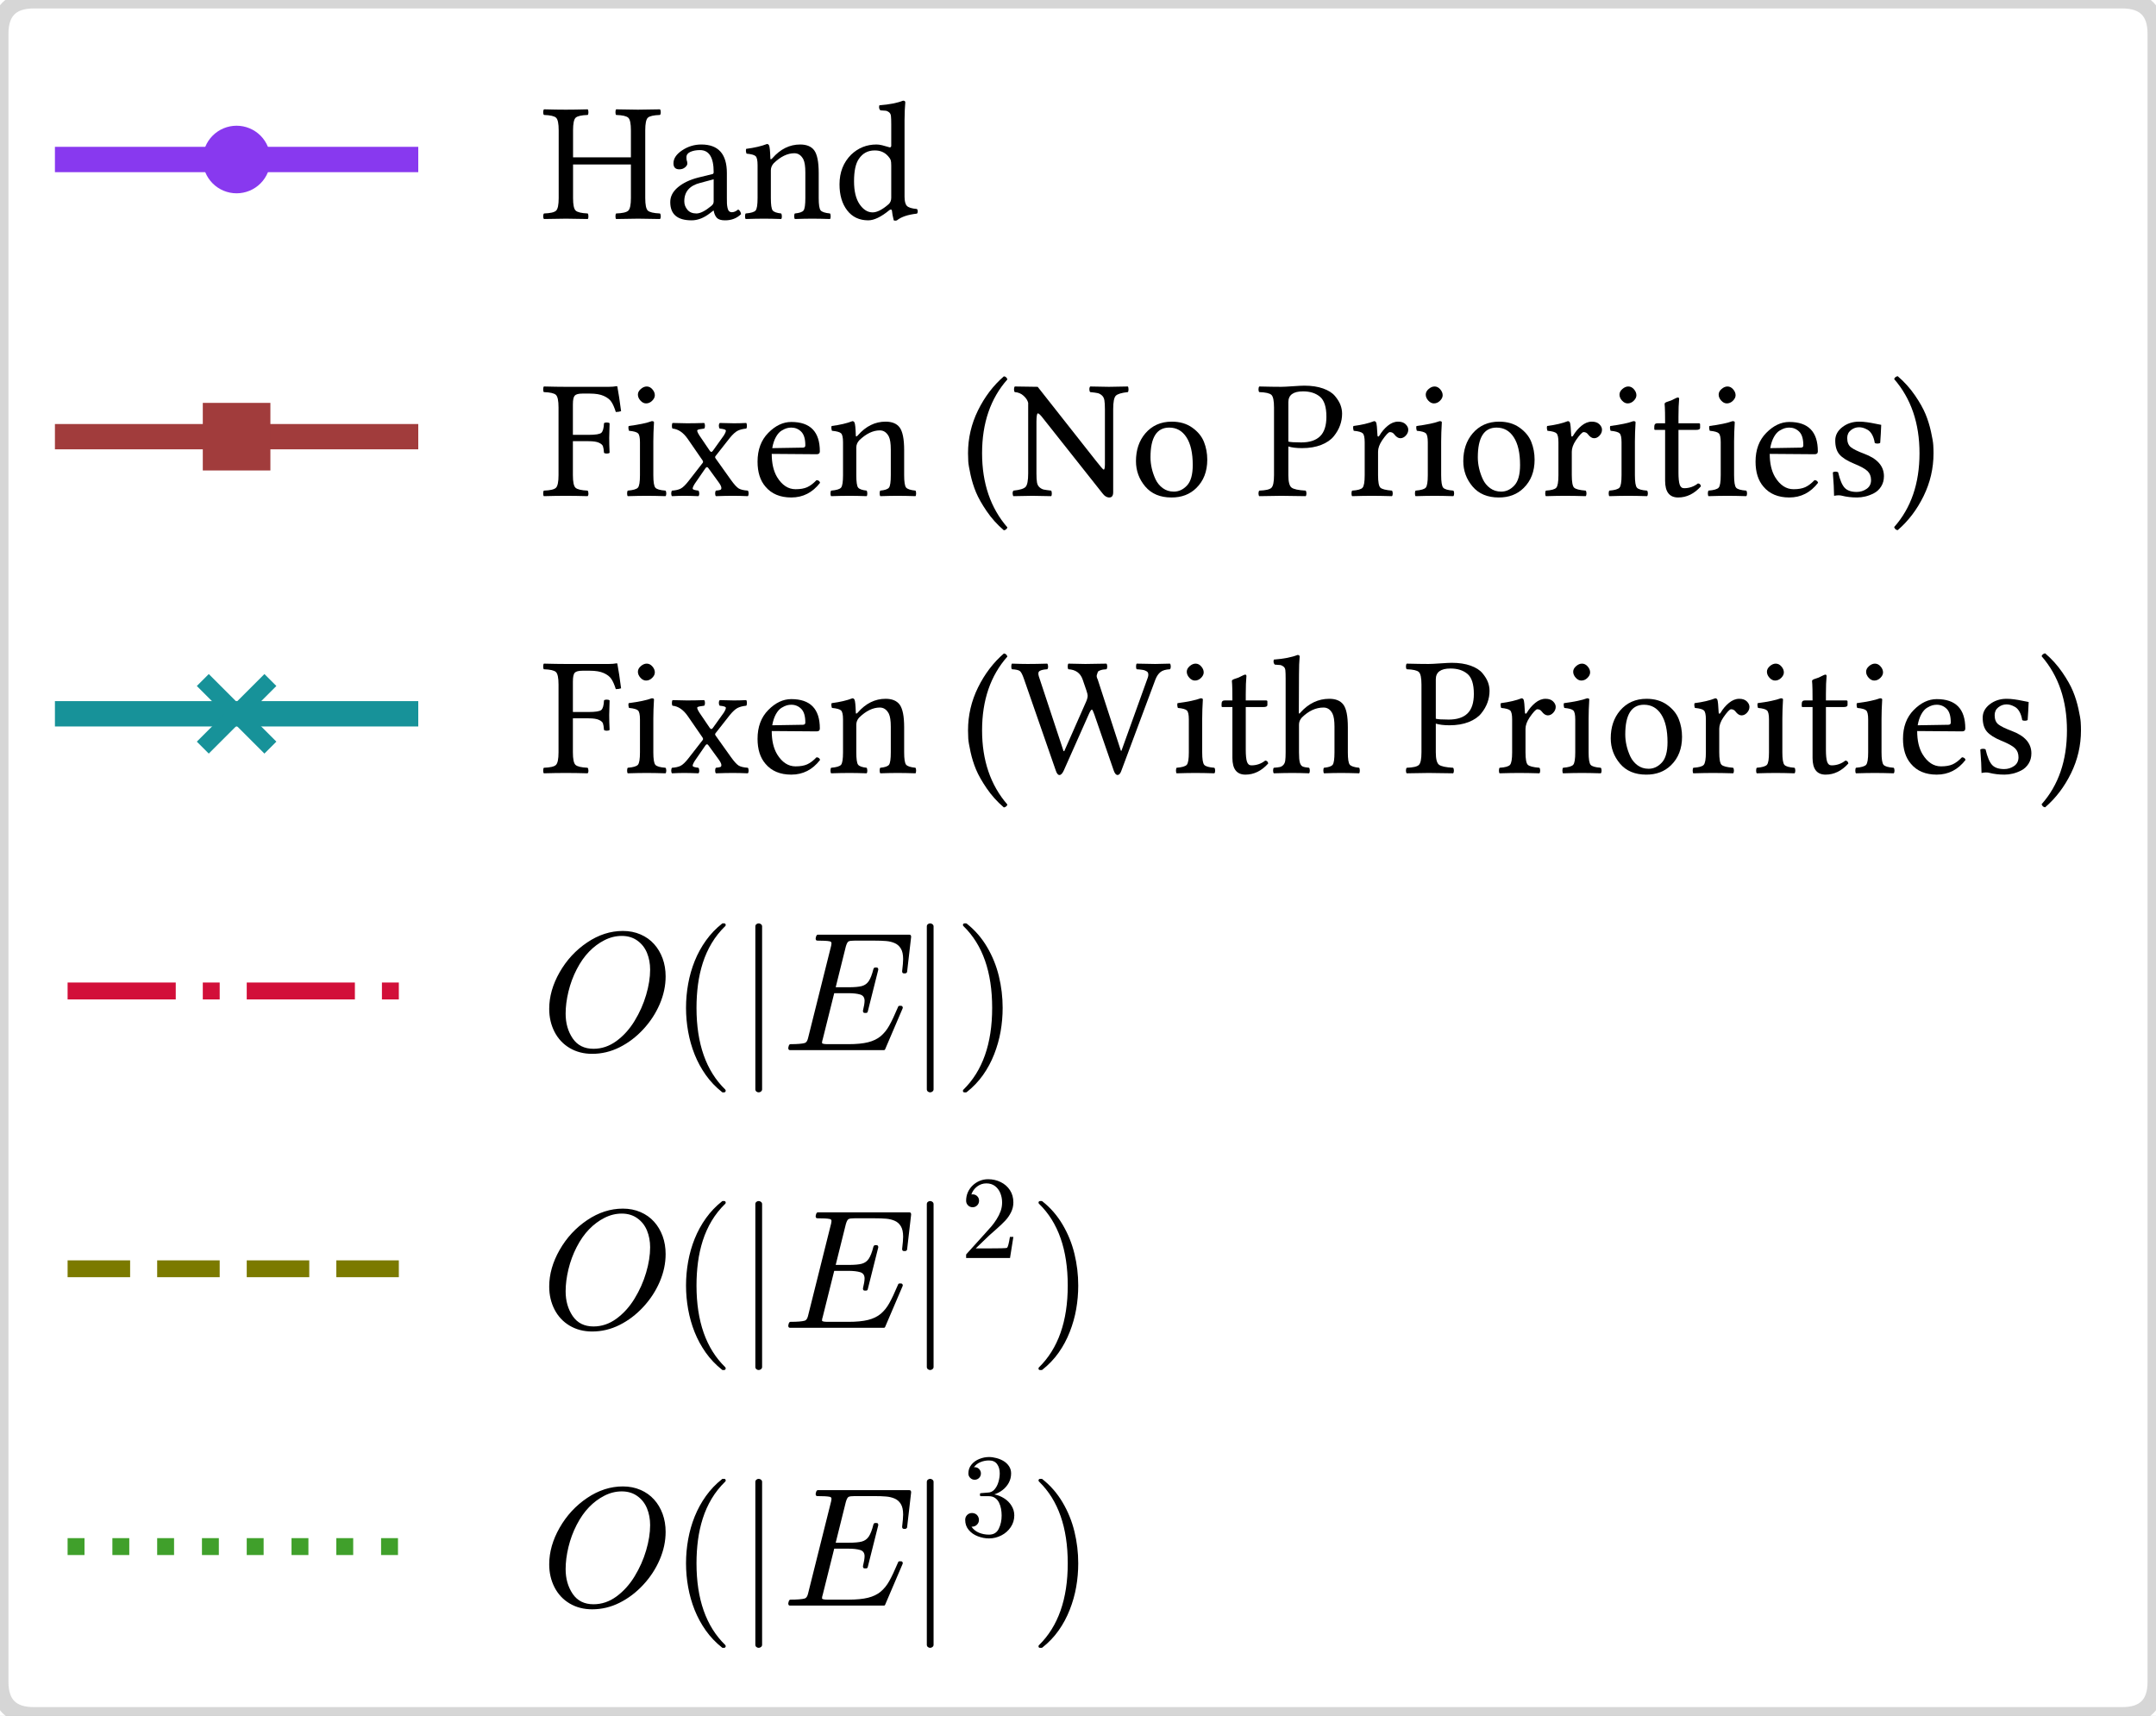
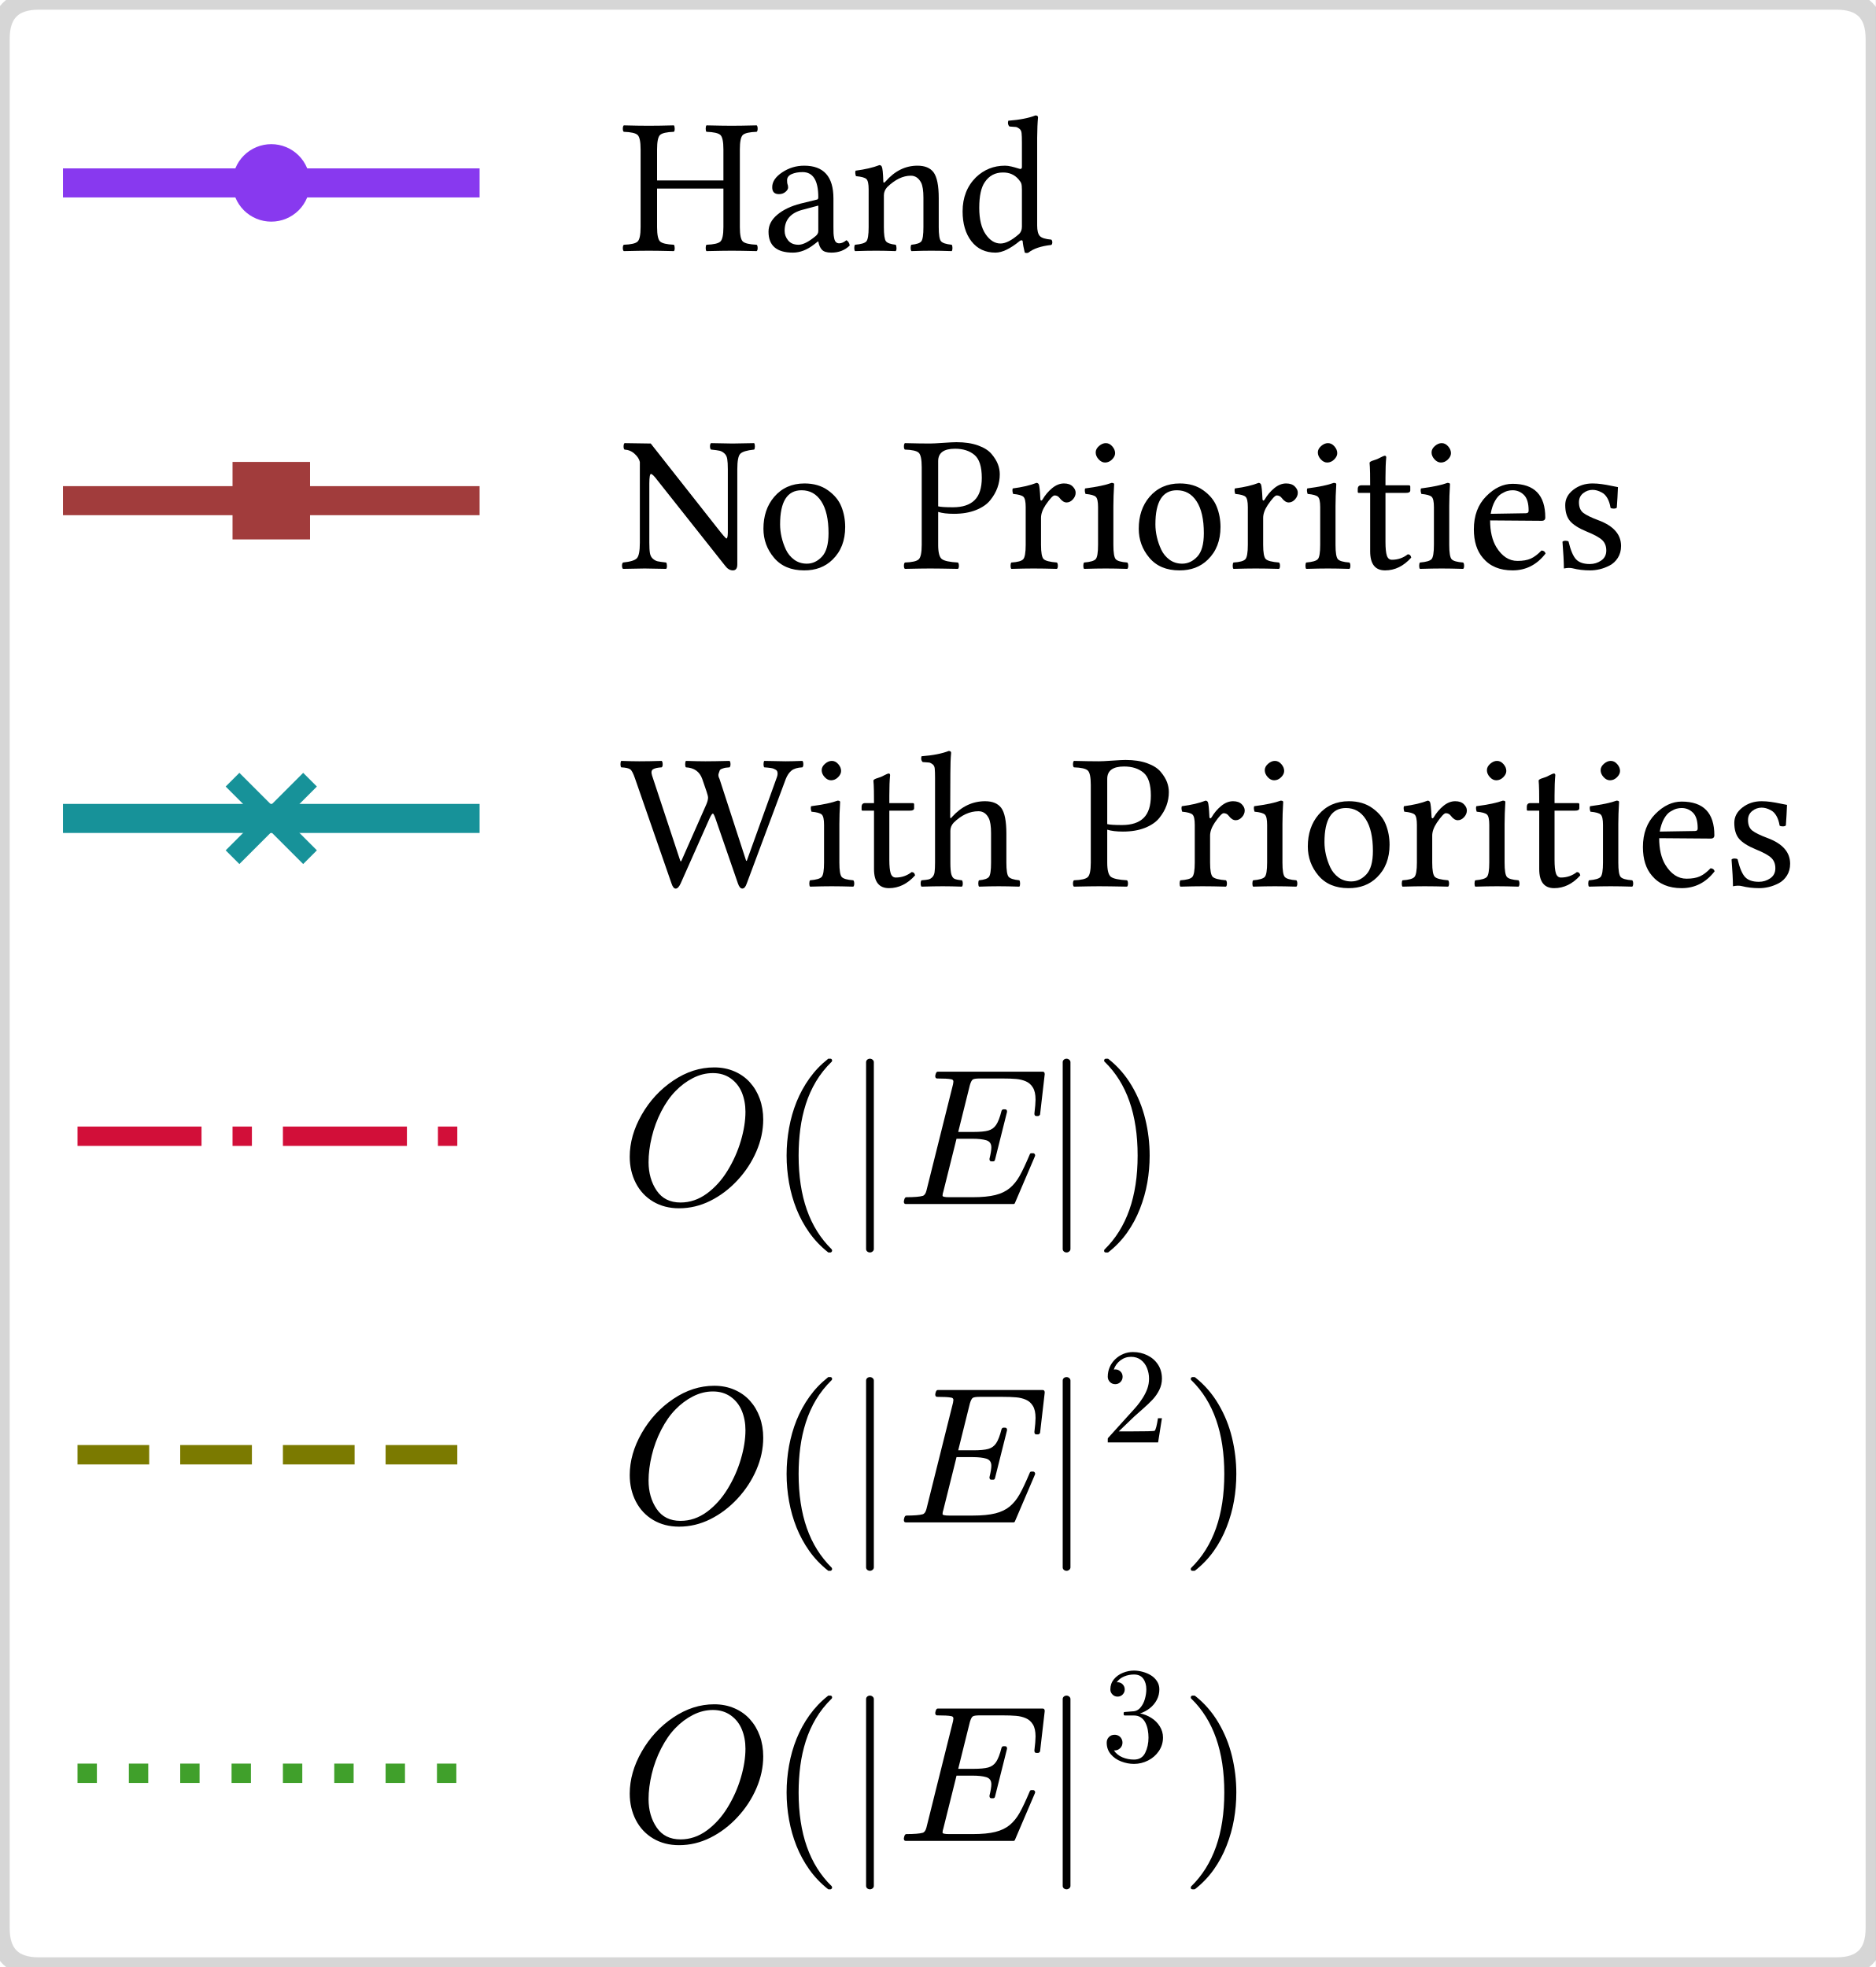
- <svg xmlns="http://www.w3.org/2000/svg" xmlns:xlink="http://www.w3.org/1999/xlink" width="127.577pt" height="101.525pt" viewBox="0 0 127.577 101.525" version="1.1">
+ <svg xmlns="http://www.w3.org/2000/svg" xmlns:xlink="http://www.w3.org/1999/xlink" width="96.778pt" height="101.525pt" viewBox="0 0 96.778 101.525" version="1.1">
  <defs>
    <style type="text/css">*{stroke-linejoin: round; stroke-linecap: butt}</style>
  </defs>
  <g id="figure_1">
    <g id="patch_1">
-       <path d="M 0 101.525  L 127.577 101.525  L 127.577 0  L 0 0  z " style="fill: #ffffff" />
+       <path d="M 0 101.525  L 96.778 101.525  L 96.778 0  L 0 0  z " style="fill: #ffffff" />
    </g>
    <g id="legend_1">
      <g id="patch_2">
-         <path d="M 2 101.525  L 125.577 101.525  Q 127.577 101.525 127.577 99.525  L 127.577 2  Q 127.577 -0 125.577 -0  L 2 -0  Q 0 -0 0 2  L 0 99.525  Q 0 101.525 2 101.525  z " style="fill: #ffffff; opacity: 0.8; stroke: #cccccc; stroke-linejoin: miter" />
+         <path d="M 2 101.525  L 94.778 101.525  Q 96.778 101.525 96.778 99.525  L 96.778 2  Q 96.778 -0 94.778 -0  L 2 -0  Q 0 -0 0 2  L 0 99.525  Q 0 101.525 2 101.525  z " style="fill: #ffffff; opacity: 0.8; stroke: #cccccc; stroke-linejoin: miter" />
      </g>
      <g id="line2d_1">
        <path d="M 4 9.44  L 14 9.44  L 24 9.44  " style="fill: none; stroke: #8839ef; stroke-width: 1.5; stroke-linecap: square" />
        <defs>
-           <path id="mf5e606a2f2" d="M 0 1.5  C 0.398 1.5 0.779 1.342 1.061 1.061  C 1.342 0.779 1.5 0.398 1.5 0  C 1.5 -0.398 1.342 -0.779 1.061 -1.061  C 0.779 -1.342 0.398 -1.5 0 -1.5  C -0.398 -1.5 -0.779 -1.342 -1.061 -1.061  C -1.342 -0.779 -1.5 -0.398 -1.5 0  C -1.5 0.398 -1.342 0.779 -1.061 1.061  C -0.779 1.342 -0.398 1.5 0 1.5  z " style="stroke: #8839ef" />
+           <path id="mb28c3c9f84" d="M 0 1.5  C 0.398 1.5 0.779 1.342 1.061 1.061  C 1.342 0.779 1.5 0.398 1.5 0  C 1.5 -0.398 1.342 -0.779 1.061 -1.061  C 0.779 -1.342 0.398 -1.5 0 -1.5  C -0.398 -1.5 -0.779 -1.342 -1.061 -1.061  C -1.342 -0.779 -1.5 -0.398 -1.5 0  C -1.5 0.398 -1.342 0.779 -1.061 1.061  C -0.779 1.342 -0.398 1.5 0 1.5  z " style="stroke: #8839ef" />
        </defs>
        <g>
-           <use xlink:href="#mf5e606a2f2" x="14" y="9.44" style="fill: #8839ef; stroke: #8839ef" />
+           <use xlink:href="#mb28c3c9f84" x="14" y="9.44" style="fill: #8839ef; stroke: #8839ef" />
        </g>
      </g>
      <g id="text_1">
        <g transform="translate(32 12.94043) scale(0.1 -0.1)">
          <defs>
            <path id="LinLibertine-2b" d="M 3956 781  Q 3956 397 4054 305  Q 4153 213 4513 197  Q 4544 166 4544 89  Q 4544 13 4513 -13  Q 3950 0 3688 0  Q 3431 0 2853 -13  Q 2828 13 2828 89  Q 2828 166 2853 197  Q 3213 209 3313 303  Q 3413 397 3413 781  L 3413 2053  L 1222 2053  L 1222 781  Q 1222 397 1322 305  Q 1422 213 1778 197  Q 1803 166 1804 89  Q 1806 13 1778 -13  Q 1216 0 953 0  Q 684 0 122 -13  Q 91 13 91 89  Q 91 166 122 197  Q 481 209 579 303  Q 678 397 678 781  L 678 3347  Q 678 3731 579 3823  Q 481 3916 122 3928  Q 91 3953 91 4031  Q 91 4109 122 4141  Q 609 4128 947 4128  Q 1294 4128 1778 4141  Q 1803 4109 1804 4032  Q 1806 3956 1778 3928  Q 1419 3916 1320 3823  Q 1222 3731 1222 3347  L 1222 2322  L 3413 2322  L 3413 3347  Q 3413 3731 3313 3823  Q 3213 3916 2853 3928  Q 2828 3953 2828 4031  Q 2828 4109 2853 4141  Q 3416 4128 3681 4128  Q 3988 4128 4513 4141  Q 4544 4109 4544 4032  Q 4544 3956 4513 3928  Q 4153 3916 4054 3823  Q 3956 3731 3956 3347  L 3956 781  z " transform="scale(0.015625)" />
            <path id="LinLibertine-44" d="M 1875 1491  L 1369 1356  Q 759 1203 763 653  Q 763 481 880 339  Q 997 197 1222 197  Q 1441 197 1784 481  Q 1875 553 1875 647  L 1875 1491  z M 1875 306  L 1863 306  L 1734 206  Q 1388 -63 1038 -63  Q 231 -63 231 628  Q 231 947 522 1190  Q 813 1434 1288 1556  L 1838 1691  Q 1875 1703 1875 1766  Q 1875 2597 1356 2597  Q 1144 2597 994 2530  Q 844 2463 844 2328  Q 844 2238 856 2203  Q 875 2166 878 2088  Q 878 2016 790 1942  Q 703 1869 575 1869  Q 350 1869 353 2100  Q 353 2369 683 2589  Q 1013 2809 1409 2809  Q 2375 2809 2375 1728  L 2375 788  Q 2375 653 2378 576  Q 2381 500 2400 409  Q 2419 319 2461 281  Q 2503 244 2566 244  Q 2681 244 2803 347  Q 2894 297 2913 172  Q 2669 -66 2303 -63  Q 2084 -63 1995 32  Q 1906 128 1875 306  z " transform="scale(0.015625)" />
            <path id="LinLibertine-51" d="M 1178 2291  Q 1631 2809 2228 2809  Q 2594 2809 2759 2591  Q 2931 2359 2931 1734  L 2931 781  Q 2931 403 3004 314  Q 3078 225 3359 197  Q 3384 166 3384 89  Q 3384 13 3359 -13  Q 2975 0 2681 0  Q 2413 0 2028 -13  Q 2003 19 2003 95  Q 2003 172 2028 197  Q 2291 222 2358 312  Q 2425 403 2425 781  L 2425 1753  Q 2425 2094 2350 2247  Q 2228 2478 2009 2478  Q 1619 2478 1228 2100  Q 1119 1978 1119 1831  L 1119 781  Q 1119 403 1186 314  Q 1253 225 1509 197  Q 1534 166 1536 89  Q 1538 13 1509 -13  Q 1125 0 872 0  Q 553 0 166 -13  Q 141 13 141 89  Q 141 166 166 197  Q 466 222 541 309  Q 616 397 616 781  L 616 2028  Q 616 2297 542 2367  Q 469 2438 197 2463  Q 159 2572 184 2644  Q 659 2706 972 2828  Q 1022 2828 1050 2778  Q 1088 2700 1100 2291  Q 1100 2206 1178 2291  z " transform="scale(0.015625)" />
            <path id="LinLibertine-47" d="M 2209 794  L 2209 2009  Q 2209 2156 2189 2217  Q 2169 2278 2100 2356  Q 1903 2588 1581 2584  Q 1197 2584 984 2266  Q 800 2003 800 1416  Q 800 853 1011 545  Q 1222 238 1503 238  Q 1753 238 2106 544  Q 2209 634 2209 794  z M 2138 322  Q 1669 -63 1338 -63  Q 831 -63 540 314  Q 250 691 250 1300  Q 250 1984 691 2425  Q 1094 2809 1650 2809  Q 1747 2809 1862 2781  Q 1978 2753 2061 2726  Q 2144 2700 2150 2700  Q 2206 2700 2209 2759  L 2209 3578  Q 2209 3784 2198 3886  Q 2188 3988 2117 4036  Q 2047 4084 2009 4087  Q 1972 4091 1797 4103  Q 1725 4175 1759 4294  Q 2328 4338 2656 4469  Q 2741 4469 2741 4403  Q 2716 4147 2713 3731  L 2713 831  Q 2713 581 2800 486  Q 2888 391 3181 366  Q 3213 334 3213 276  Q 3213 219 3181 191  Q 2669 134 2425 -63  Q 2369 -88 2303 -63  Q 2247 163 2234 313  Q 2228 344 2195 344  Q 2163 344 2138 322  z " transform="scale(0.015625)" />
          </defs>
          <use xlink:href="#LinLibertine-2b" />
          <use xlink:href="#LinLibertine-44" transform="translate(73 0)" />
          <use xlink:href="#LinLibertine-51" transform="translate(118.6562 0)" />
          <use xlink:href="#LinLibertine-47" transform="translate(172.8594 0)" />
        </g>
      </g>
      <g id="line2d_2">
        <path d="M 4 25.842  L 14 25.842  L 24 25.842  " style="fill: none; stroke: #a13c3c; stroke-width: 1.5; stroke-linecap: square" />
        <defs>
-           <path id="meada0f0421" d="M -1.5 1.5  L 1.5 1.5  L 1.5 -1.5  L -1.5 -1.5  z " style="stroke: #a13c3c; stroke-linejoin: miter" />
+           <path id="me3d5dfc8b8" d="M -1.5 1.5  L 1.5 1.5  L 1.5 -1.5  L -1.5 -1.5  z " style="stroke: #a13c3c; stroke-linejoin: miter" />
        </defs>
        <g>
-           <use xlink:href="#meada0f0421" x="14" y="25.842" style="fill: #a13c3c; stroke: #a13c3c; stroke-linejoin: miter" />
+           <use xlink:href="#me3d5dfc8b8" x="14" y="25.842" style="fill: #a13c3c; stroke: #a13c3c; stroke-linejoin: miter" />
        </g>
      </g>
      <g id="text_2">
        <g transform="translate(32 29.3418) scale(0.1 -0.1)">
          <defs>
-             <path id="LinLibertine-29" d="M 1813 2069  L 1216 2069  L 1216 781  Q 1216 397 1316 305  Q 1416 213 1772 197  Q 1803 166 1804 89  Q 1806 13 1772 -13  Q 1325 0 947 0  Q 563 0 116 -13  Q 91 13 91 89  Q 91 166 116 197  Q 475 209 573 303  Q 672 397 672 781  L 672 3347  Q 672 3731 573 3823  Q 475 3916 116 3928  Q 91 3953 91 4031  Q 91 4109 116 4141  Q 628 4128 941 4128  L 2575 4128  Q 2744 4128 2875 4153  Q 2897 4153 2900 4134  Q 2969 3766 3041 3206  Q 2956 3175 2841 3175  Q 2763 3425 2673 3559  Q 2584 3694 2386 3783  Q 2188 3872 1863 3872  L 1575 3872  Q 1356 3872 1286 3795  Q 1216 3719 1216 3463  L 1216 2309  L 1813 2309  Q 2203 2309 2292 2386  Q 2381 2463 2394 2747  Q 2419 2778 2495 2778  Q 2572 2778 2606 2747  Q 2594 2416 2591 2194  Q 2591 1950 2606 1631  Q 2575 1600 2497 1600  Q 2419 1600 2394 1631  Q 2381 1803 2354 1878  Q 2328 1953 2201 2011  Q 2075 2069 1813 2069  z " transform="scale(0.015625)" />
-             <path id="LinLibertine-4c" d="M 575 3834  Q 575 3950 684 4045  Q 794 4141 909 4141  Q 1031 4141 1123 4034  Q 1216 3928 1216 3809  Q 1216 3700 1114 3600  Q 1013 3500 884 3500  Q 769 3500 672 3606  Q 575 3713 575 3834  z M 1159 781  Q 1159 397 1236 308  Q 1313 219 1619 197  Q 1650 166 1650 89  Q 1650 13 1619 -13  Q 1197 0 909 0  Q 616 0 191 -13  Q 166 13 166 89  Q 166 166 191 197  Q 497 222 575 309  Q 653 397 653 781  L 653 2028  Q 653 2297 579 2367  Q 506 2438 238 2463  Q 200 2572 225 2644  Q 819 2722 1100 2828  Q 1184 2828 1184 2784  Q 1159 2375 1159 2056  L 1159 781  z " transform="scale(0.015625)" />
-             <path id="LinLibertine-5b" d="M 1166 2291  L 1556 1716  Q 1619 1619 1678 1703  L 2094 2284  Q 2197 2450 2164 2489  Q 2131 2528 1941 2547  Q 1909 2572 1907 2648  Q 1906 2725 1941 2759  Q 2272 2747 2478 2747  Q 2691 2747 2944 2759  Q 2969 2728 2969 2650  Q 2969 2572 2944 2547  Q 2747 2528 2619 2464  Q 2491 2400 2322 2194  L 1784 1509  Q 1747 1466 1784 1416  L 2363 603  Q 2547 347 2656 280  Q 2766 213 3003 197  Q 3034 166 3034 89  Q 3034 13 3003 -13  Q 2697 0 2431 0  Q 2181 0 1797 -13  Q 1766 13 1766 89  Q 1766 166 1797 197  Q 1919 209 1964 226  Q 2009 244 2000 317  Q 1991 391 1881 538  L 1509 1050  Q 1453 1128 1394 1038  L 991 453  Q 894 294 920 256  Q 947 219 1131 197  Q 1163 166 1164 89  Q 1166 13 1131 -13  Q 800 0 595 0  Q 391 0 134 -13  Q 103 13 103 89  Q 103 166 134 197  Q 331 209 456 270  Q 581 331 756 556  L 1294 1247  Q 1325 1284 1288 1344  L 728 2156  Q 478 2516 153 2547  Q 128 2572 128 2648  Q 128 2725 153 2759  Q 484 2747 703 2747  Q 1003 2747 1350 2759  Q 1381 2728 1381 2650  Q 1381 2572 1350 2547  Q 1125 2522 1094 2489  Q 1063 2456 1166 2291  z " transform="scale(0.015625)" />
-             <path id="LinLibertine-48" d="M 794 1806  L 1953 1825  Q 2050 1825 2047 1913  Q 2047 2278 1890 2431  Q 1734 2584 1516 2584  Q 1431 2584 1350 2562  Q 1269 2541 1150 2470  Q 1031 2400 934 2228  Q 838 2056 794 1806  z M 2472 594  Q 2581 588 2606 494  Q 2178 -63 1516 -63  Q 881 -63 538 347  Q 238 694 238 1294  Q 238 1972 644 2384  Q 1050 2797 1516 2797  Q 2597 2797 2597 1684  Q 2597 1575 2478 1575  L 775 1588  Q 775 1050 978 709  Q 1259 250 1678 250  Q 1947 250 2117 326  Q 2288 403 2472 594  z " transform="scale(0.015625)" />
-             <path id="LinLibertine-3" transform="scale(0.015625)" />
-             <path id="LinLibertine-b" d="M 281 1613  Q 281 2469 659 3237  Q 1038 4006 1638 4525  Q 1734 4519 1772 4409  Q 813 3328 813 1613  Q 813 -91 1772 -1197  Q 1741 -1288 1638 -1306  Q 1259 -981 987 -582  Q 716 -184 584 131  Q 453 447 376 797  Q 300 1147 290 1303  Q 281 1459 281 1613  z " transform="scale(0.015625)" />
            <path id="LinLibertine-31" d="M 3559 3278  Q 3559 3503 3539 3620  Q 3519 3738 3442 3805  Q 3366 3872 3283 3890  Q 3200 3909 3003 3928  Q 2972 3953 2970 4031  Q 2969 4109 3003 4141  Q 3566 4128 3713 4128  Q 3903 4128 4428 4141  Q 4453 4109 4453 4032  Q 4453 3956 4428 3928  Q 4069 3891 3970 3789  Q 3872 3688 3872 3278  L 3872 134  Q 3872 -63 3725 -63  Q 3584 -63 3469 91  L 1234 2913  Q 1075 3125 1019 3122  Q 969 3122 966 2809  L 966 850  Q 966 625 986 508  Q 1006 391 1082 323  Q 1159 256 1242 237  Q 1325 219 1522 197  Q 1547 166 1548 89  Q 1550 13 1522 -13  Q 984 0 813 0  Q 647 0 97 -13  Q 66 13 64 89  Q 63 166 97 197  Q 456 234 554 337  Q 653 441 653 850  L 653 3519  Q 622 3659 481 3787  Q 341 3916 147 3928  Q 116 3953 116 4031  Q 116 4109 147 4141  L 1013 4128  L 3206 1344  Q 3481 991 3513 991  Q 3556 991 3559 1184  L 3559 3278  z " transform="scale(0.015625)" />
            <path id="LinLibertine-52" d="M 263 1313  Q 263 1947 616 2363  Q 997 2809 1619 2809  Q 2078 2809 2395 2582  Q 2713 2356 2838 2042  Q 2963 1728 2963 1369  Q 2963 700 2547 294  Q 2181 -66 1606 -63  Q 966 -63 614 353  Q 263 769 263 1313  z M 1522 2584  Q 813 2584 813 1459  Q 813 1253 861 1042  Q 909 831 1004 626  Q 1100 422 1279 290  Q 1459 159 1697 159  Q 1978 159 2195 390  Q 2413 622 2413 1166  Q 2413 1850 2175 2217  Q 1938 2584 1522 2584  z " transform="scale(0.015625)" />
+             <path id="LinLibertine-3" transform="scale(0.015625)" />
            <path id="LinLibertine-33" d="M 1209 3547  L 1209 2053  Q 1325 2022 1697 2022  Q 2172 2022 2411 2256  Q 2650 2491 2650 2994  Q 2650 3550 2406 3753  Q 2163 3956 1766 3956  Q 1209 3956 1209 3547  z M 666 3347  Q 666 3731 567 3823  Q 469 3916 109 3928  Q 78 3953 78 4031  Q 78 4109 109 4141  Q 622 4128 934 4128  Q 1063 4128 1377 4150  Q 1691 4172 1813 4172  Q 2228 4172 2528 4064  Q 2828 3956 2975 3779  Q 3122 3603 3183 3440  Q 3244 3278 3244 3109  Q 3244 2884 3167 2670  Q 3091 2456 2928 2254  Q 2766 2053 2455 1929  Q 2144 1806 1728 1806  Q 1409 1806 1209 1869  L 1209 781  Q 1209 403 1331 311  Q 1453 219 1863 197  Q 1894 166 1894 89  Q 1894 13 1863 -13  Q 1222 0 941 0  Q 684 0 109 -13  Q 78 13 78 89  Q 78 166 109 197  Q 469 209 567 303  Q 666 397 666 781  L 666 3347  z " transform="scale(0.015625)" />
            <path id="LinLibertine-55" d="M 1125 2291  Q 1125 2259 1145 2246  Q 1166 2234 1197 2278  Q 1325 2497 1514 2653  Q 1703 2809 1906 2809  Q 2091 2809 2191 2711  Q 2291 2613 2291 2503  Q 2291 2381 2198 2281  Q 2106 2181 1991 2181  Q 1872 2181 1759 2331  Q 1697 2413 1594 2413  Q 1516 2413 1300 2100  Q 1147 1869 1147 1672  L 1147 781  Q 1147 397 1233 311  Q 1319 225 1672 197  Q 1703 166 1703 89  Q 1703 13 1672 -13  Q 1225 0 897 0  Q 616 0 166 -13  Q 141 13 141 89  Q 141 166 166 197  Q 478 216 559 306  Q 641 397 641 781  L 641 2028  Q 641 2297 567 2367  Q 494 2438 225 2463  Q 188 2572 213 2644  Q 688 2706 997 2828  Q 1047 2828 1075 2778  Q 1106 2700 1125 2291  z " transform="scale(0.015625)" />
+             <path id="LinLibertine-4c" d="M 575 3834  Q 575 3950 684 4045  Q 794 4141 909 4141  Q 1031 4141 1123 4034  Q 1216 3928 1216 3809  Q 1216 3700 1114 3600  Q 1013 3500 884 3500  Q 769 3500 672 3606  Q 575 3713 575 3834  z M 1159 781  Q 1159 397 1236 308  Q 1313 219 1619 197  Q 1650 166 1650 89  Q 1650 13 1619 -13  Q 1197 0 909 0  Q 616 0 191 -13  Q 166 13 166 89  Q 166 166 191 197  Q 497 222 575 309  Q 653 397 653 781  L 653 2028  Q 653 2297 579 2367  Q 506 2438 238 2463  Q 200 2572 225 2644  Q 819 2722 1100 2828  Q 1184 2828 1184 2784  Q 1159 2375 1159 2056  L 1159 781  z " transform="scale(0.015625)" />
            <path id="LinLibertine-57" d="M 275 2747  L 569 2747  Q 569 2991 566 3150  Q 563 3309 559 3357  Q 556 3406 553 3437  Q 550 3469 550 3488  Q 550 3534 691 3575  Q 803 3606 909 3666  Q 1016 3722 1050 3725  Q 1100 3725 1100 3669  Q 1075 3413 1075 2994  L 1075 2747  L 1844 2747  Q 1894 2747 1894 2706  L 1894 2578  Q 1894 2494 1741 2497  L 1075 2497  L 1075 878  Q 1075 566 1120 427  Q 1166 288 1288 288  Q 1581 288 1813 469  Q 1909 463 1925 359  Q 1547 -63 1063 -63  Q 569 -63 569 569  L 569 2497  L 191 2497  Q 159 2497 159 2534  L 159 2619  Q 159 2747 275 2747  z " transform="scale(0.015625)" />
+             <path id="LinLibertine-48" d="M 794 1806  L 1953 1825  Q 2050 1825 2047 1913  Q 2047 2278 1890 2431  Q 1734 2584 1516 2584  Q 1431 2584 1350 2562  Q 1269 2541 1150 2470  Q 1031 2400 934 2228  Q 838 2056 794 1806  z M 2472 594  Q 2581 588 2606 494  Q 2178 -63 1516 -63  Q 881 -63 538 347  Q 238 694 238 1294  Q 238 1972 644 2384  Q 1050 2797 1516 2797  Q 2597 2797 2597 1684  Q 2597 1575 2478 1575  L 775 1588  Q 775 1050 978 709  Q 1259 250 1678 250  Q 1947 250 2117 326  Q 2288 403 2472 594  z " transform="scale(0.015625)" />
            <path id="LinLibertine-56" d="M 306 884  Q 338 916 406 916  Q 475 916 506 891  Q 609 456 756 301  Q 903 147 1209 147  Q 1416 147 1584 262  Q 1753 378 1753 594  Q 1753 806 1622 934  Q 1491 1063 1100 1222  Q 716 1381 556 1567  Q 397 1753 397 2094  Q 397 2394 665 2601  Q 934 2809 1300 2809  Q 1447 2809 1600 2787  Q 1753 2766 1923 2730  Q 2094 2694 2138 2688  Q 2125 2347 2100 2009  Q 2069 1978 1997 1978  Q 1925 1978 1894 2003  Q 1863 2194 1789 2322  Q 1716 2450 1616 2504  Q 1516 2559 1442 2578  Q 1369 2597 1300 2597  Q 1128 2597 989 2486  Q 850 2375 850 2188  Q 850 1947 995 1836  Q 1141 1725 1491 1594  Q 2241 1316 2241 744  Q 2241 519 2134 351  Q 2028 184 1862 98  Q 1697 13 1536 -25  Q 1375 -63 1222 -63  Q 909 -63 641 6  Q 597 19 513 19  Q 450 19 353 0  Q 350 334 306 884  z " transform="scale(0.015625)" />
-             <path id="LinLibertine-c" d="M 1625 1613  Q 1625 756 1248 -12  Q 872 -781 269 -1300  Q 172 -1294 134 -1184  Q 1094 -103 1094 1613  Q 1094 3316 134 4422  Q 166 4513 269 4531  Q 647 4206 919 3809  Q 1191 3413 1322 3095  Q 1453 2778 1529 2429  Q 1606 2081 1615 1923  Q 1625 1766 1625 1613  z " transform="scale(0.015625)" />
          </defs>
-           <use xlink:href="#LinLibertine-29" />
-           <use xlink:href="#LinLibertine-4c" transform="translate(48.48438 0)" />
-           <use xlink:href="#LinLibertine-5b" transform="translate(75.57812 0)" />
-           <use xlink:href="#LinLibertine-48" transform="translate(124.5469 0)" />
-           <use xlink:href="#LinLibertine-51" transform="translate(169.2188 0)" />
-           <use xlink:href="#LinLibertine-3" transform="translate(223.4219 0)" />
-           <use xlink:href="#LinLibertine-b" transform="translate(248.4219 0)" />
-           <use xlink:href="#LinLibertine-31" transform="translate(278.2031 0)" />
-           <use xlink:href="#LinLibertine-52" transform="translate(348.0781 0)" />
-           <use xlink:href="#LinLibertine-3" transform="translate(398.4688 0)" />
-           <use xlink:href="#LinLibertine-33" transform="translate(423.4688 0)" />
-           <use xlink:href="#LinLibertine-55" transform="translate(477.5156 0)" />
-           <use xlink:href="#LinLibertine-4c" transform="translate(514.6719 0)" />
-           <use xlink:href="#LinLibertine-52" transform="translate(541.7656 0)" />
-           <use xlink:href="#LinLibertine-55" transform="translate(592.1562 0)" />
-           <use xlink:href="#LinLibertine-4c" transform="translate(629.3125 0)" />
-           <use xlink:href="#LinLibertine-57" transform="translate(656.4062 0)" />
-           <use xlink:href="#LinLibertine-4c" transform="translate(688 0)" />
-           <use xlink:href="#LinLibertine-48" transform="translate(715.0938 0)" />
-           <use xlink:href="#LinLibertine-56" transform="translate(759.7656 0)" />
-           <use xlink:href="#LinLibertine-c" transform="translate(798.7344 0)" />
+           <use xlink:href="#LinLibertine-31" />
+           <use xlink:href="#LinLibertine-52" transform="translate(69.875 0)" />
+           <use xlink:href="#LinLibertine-3" transform="translate(120.2656 0)" />
+           <use xlink:href="#LinLibertine-33" transform="translate(145.2656 0)" />
+           <use xlink:href="#LinLibertine-55" transform="translate(199.3125 0)" />
+           <use xlink:href="#LinLibertine-4c" transform="translate(236.4688 0)" />
+           <use xlink:href="#LinLibertine-52" transform="translate(263.5625 0)" />
+           <use xlink:href="#LinLibertine-55" transform="translate(313.9531 0)" />
+           <use xlink:href="#LinLibertine-4c" transform="translate(351.1094 0)" />
+           <use xlink:href="#LinLibertine-57" transform="translate(378.2031 0)" />
+           <use xlink:href="#LinLibertine-4c" transform="translate(409.7969 0)" />
+           <use xlink:href="#LinLibertine-48" transform="translate(436.8906 0)" />
+           <use xlink:href="#LinLibertine-56" transform="translate(481.5625 0)" />
        </g>
      </g>
      <g id="line2d_3">
        <path d="M 4 42.243  L 14 42.243  L 24 42.243  " style="fill: none; stroke: #179299; stroke-width: 1.5; stroke-linecap: square" />
        <defs>
-           <path id="mb22751e6ba" d="M -2 2  L 2 -2  M -2 -2  L 2 2  " style="stroke: #179299" />
+           <path id="m3474e16a02" d="M -2 2  L 2 -2  M -2 -2  L 2 2  " style="stroke: #179299" />
        </defs>
        <g>
-           <use xlink:href="#mb22751e6ba" x="14" y="42.243" style="fill: #179299; stroke: #179299" />
+           <use xlink:href="#m3474e16a02" x="14" y="42.243" style="fill: #179299; stroke: #179299" />
        </g>
      </g>
      <g id="text_3">
        <g transform="translate(32 45.74316) scale(0.1 -0.1)">
          <defs>
            <path id="LinLibertine-3a" d="M 5184 3616  Q 5203 3672 5203 3717  Q 5203 3763 5190 3795  Q 5178 3828 5139 3850  Q 5100 3872 5069 3884  Q 5038 3897 4977 3906  Q 4916 3916 4873 3919  Q 4831 3922 4763 3928  Q 4738 3953 4738 4031  Q 4738 4109 4763 4141  Q 5275 4128 5466 4128  Q 5650 4128 6022 4141  Q 6053 4109 6053 4032  Q 6053 3956 6022 3928  Q 5778 3916 5661 3820  Q 5544 3725 5472 3541  L 4184 91  Q 4128 -75 4039 -76  Q 3950 -78 3891 97  L 3156 2222  Q 3094 2400 3066 2400  Q 3028 2400 2956 2241  L 2003 97  Q 1925 -75 1838 -78  Q 1753 -78 1697 97  L 494 3559  Q 409 3809 336 3862  Q 263 3916 38 3928  Q 13 3953 13 4031  Q 13 4109 38 4141  Q 409 4128 634 4128  Q 953 4128 1375 4141  Q 1406 4109 1407 4032  Q 1409 3956 1375 3928  Q 1178 3916 1092 3866  Q 1006 3816 1056 3659  L 1991 831  L 2019 825  L 2847 2700  Q 2903 2828 2906 2925  Q 2906 2981 2859 3122  L 2713 3547  Q 2584 3906 2175 3928  Q 2150 3953 2150 4031  Q 2150 4109 2175 4141  Q 2584 4128 2816 4128  Q 3091 4128 3616 4141  Q 3647 4109 3647 4032  Q 3647 3956 3616 3928  Q 3525 3922 3484 3915  Q 3444 3909 3373 3884  Q 3303 3859 3290 3823  Q 3278 3788 3254 3717  Q 3231 3647 3284 3547  L 4163 844  L 4184 838  L 5184 3616  z " transform="scale(0.015625)" />
            <path id="LinLibertine-4b" d="M 1069 1831  L 1069 781  Q 1069 509 1101 395  Q 1134 281 1203 247  Q 1272 213 1450 197  Q 1478 169 1479 92  Q 1481 16 1450 -13  Q 1091 0 819 0  Q 538 0 116 -13  Q 88 16 88 92  Q 88 169 116 197  Q 275 209 345 225  Q 416 241 475 302  Q 534 363 548 469  Q 563 575 563 781  L 563 3578  Q 563 3784 553 3886  Q 544 3988 473 4036  Q 403 4084 364 4087  Q 325 4091 153 4103  Q 81 4175 116 4294  Q 684 4338 1013 4469  Q 1097 4469 1094 4403  Q 1069 4147 1069 3731  L 1063 2291  Q 1063 2213 1116 2278  Q 1122 2288 1125 2291  Q 1594 2809 2216 2809  Q 2581 2809 2747 2591  Q 2919 2366 2919 1734  L 2919 781  Q 2919 403 2992 314  Q 3066 225 3347 197  Q 3372 166 3372 89  Q 3372 13 3347 -13  Q 2925 0 2669 0  Q 2375 0 2016 -13  Q 1991 19 1991 95  Q 1991 172 2016 197  Q 2278 222 2345 312  Q 2413 403 2413 781  L 2413 1753  Q 2413 2094 2338 2247  Q 2222 2478 1997 2478  Q 1563 2478 1178 2100  Q 1069 1981 1069 1831  z " transform="scale(0.015625)" />
          </defs>
-           <use xlink:href="#LinLibertine-29" />
-           <use xlink:href="#LinLibertine-4c" transform="translate(48.48438 0)" />
-           <use xlink:href="#LinLibertine-5b" transform="translate(75.57812 0)" />
-           <use xlink:href="#LinLibertine-48" transform="translate(124.5469 0)" />
-           <use xlink:href="#LinLibertine-51" transform="translate(169.2188 0)" />
-           <use xlink:href="#LinLibertine-3" transform="translate(223.4219 0)" />
-           <use xlink:href="#LinLibertine-b" transform="translate(248.4219 0)" />
-           <use xlink:href="#LinLibertine-3a" transform="translate(278.2031 0)" />
-           <use xlink:href="#LinLibertine-4c" transform="translate(373.2656 0)" />
-           <use xlink:href="#LinLibertine-57" transform="translate(400.3594 0)" />
-           <use xlink:href="#LinLibertine-4b" transform="translate(431.9531 0)" />
-           <use xlink:href="#LinLibertine-3" transform="translate(485.7188 0)" />
-           <use xlink:href="#LinLibertine-33" transform="translate(510.7188 0)" />
-           <use xlink:href="#LinLibertine-55" transform="translate(564.7656 0)" />
-           <use xlink:href="#LinLibertine-4c" transform="translate(601.9219 0)" />
-           <use xlink:href="#LinLibertine-52" transform="translate(629.0156 0)" />
-           <use xlink:href="#LinLibertine-55" transform="translate(679.4062 0)" />
-           <use xlink:href="#LinLibertine-4c" transform="translate(716.5625 0)" />
-           <use xlink:href="#LinLibertine-57" transform="translate(743.6562 0)" />
-           <use xlink:href="#LinLibertine-4c" transform="translate(775.25 0)" />
-           <use xlink:href="#LinLibertine-48" transform="translate(802.3438 0)" />
-           <use xlink:href="#LinLibertine-56" transform="translate(847.0156 0)" />
-           <use xlink:href="#LinLibertine-c" transform="translate(885.9844 0)" />
+           <use xlink:href="#LinLibertine-3a" />
+           <use xlink:href="#LinLibertine-4c" transform="translate(95.0625 0)" />
+           <use xlink:href="#LinLibertine-57" transform="translate(122.1562 0)" />
+           <use xlink:href="#LinLibertine-4b" transform="translate(153.75 0)" />
+           <use xlink:href="#LinLibertine-3" transform="translate(207.5156 0)" />
+           <use xlink:href="#LinLibertine-33" transform="translate(232.5156 0)" />
+           <use xlink:href="#LinLibertine-55" transform="translate(286.5625 0)" />
+           <use xlink:href="#LinLibertine-4c" transform="translate(323.7188 0)" />
+           <use xlink:href="#LinLibertine-52" transform="translate(350.8125 0)" />
+           <use xlink:href="#LinLibertine-55" transform="translate(401.2031 0)" />
+           <use xlink:href="#LinLibertine-4c" transform="translate(438.3594 0)" />
+           <use xlink:href="#LinLibertine-57" transform="translate(465.4531 0)" />
+           <use xlink:href="#LinLibertine-4c" transform="translate(497.0469 0)" />
+           <use xlink:href="#LinLibertine-48" transform="translate(524.1406 0)" />
+           <use xlink:href="#LinLibertine-56" transform="translate(568.8125 0)" />
        </g>
      </g>
      <g id="line2d_4">
        <path d="M 4 58.645  L 14 58.645  L 24 58.645  " style="fill: none; stroke-dasharray: 6.4,1.6,1,1.6; stroke-dashoffset: 0; stroke: #d20f39" />
      </g>
      <g id="text_4">
        <g transform="translate(32 62.14453) scale(0.1 -0.1)">
          <defs>
            <path id="Cmmi10-35" d="M 1947 -141  Q 1466 -141 1094 79  Q 722 300 520 692  Q 319 1084 319 1563  Q 319 2259 714 2950  Q 1109 3641 1756 4077  Q 2403 4513 3109 4513  Q 3475 4513 3778 4381  Q 4081 4250 4290 4017  Q 4500 3784 4614 3471  Q 4728 3159 4728 2791  Q 4728 2263 4503 1739  Q 4278 1216 3879 786  Q 3481 356 2984 107  Q 2488 -141 1947 -141  z M 1997 50  Q 2463 50 2866 345  Q 3269 641 3553 1108  Q 3838 1575 3989 2089  Q 4141 2603 4141 3047  Q 4141 3394 4022 3683  Q 3903 3972 3656 4148  Q 3409 4325 3066 4325  Q 2728 4325 2409 4162  Q 2091 4000 1831 3731  Q 1566 3459 1359 3057  Q 1153 2656 1047 2214  Q 941 1772 941 1381  Q 941 838 1208 444  Q 1475 50 1997 50  z " transform="scale(0.015625)" />
            <path id="Cmr10-77" d="M 1984 -1588  Q 1628 -1306 1370 -942  Q 1113 -578 948 -165  Q 784 247 703 697  Q 622 1147 622 1600  Q 622 2059 703 2509  Q 784 2959 951 3375  Q 1119 3791 1378 4153  Q 1638 4516 1984 4788  Q 1984 4800 2016 4800  L 2075 4800  Q 2094 4800 2109 4783  Q 2125 4766 2125 4744  Q 2125 4716 2113 4703  Q 1800 4397 1592 4047  Q 1384 3697 1257 3301  Q 1131 2906 1075 2482  Q 1019 2059 1019 1600  Q 1019 -434 2106 -1491  Q 2125 -1509 2125 -1544  Q 2125 -1559 2108 -1579  Q 2091 -1600 2075 -1600  L 2016 -1600  Q 1984 -1600 1984 -1588  z " transform="scale(0.015625)" />
            <path id="Cmsy10-2f" d="M 763 -1484  L 763 4684  Q 763 4734 800 4767  Q 838 4800 891 4800  Q 938 4800 978 4767  Q 1019 4734 1019 4684  L 1019 -1484  Q 1019 -1534 978 -1567  Q 938 -1600 891 -1600  Q 838 -1600 800 -1567  Q 763 -1534 763 -1484  z " transform="scale(0.015625)" />
            <path id="Cmmi10-6f" d="M 300 0  Q 238 0 238 84  Q 241 100 250 139  Q 259 178 276 201  Q 294 225 319 225  Q 709 225 863 269  Q 947 297 984 441  L 1863 3956  Q 1875 4019 1875 4044  Q 1875 4113 1797 4122  Q 1678 4147 1338 4147  Q 1275 4147 1275 4231  Q 1278 4247 1287 4286  Q 1297 4325 1314 4348  Q 1331 4372 1356 4372  L 4825 4372  Q 4891 4372 4891 4288  L 4738 2963  Q 4738 2947 4714 2926  Q 4691 2906 4672 2906  L 4616 2906  Q 4550 2906 4550 2988  Q 4588 3300 4588 3450  Q 4588 3706 4500 3848  Q 4413 3991 4267 4053  Q 4122 4116 3945 4131  Q 3769 4147 3481 4147  L 2753 4147  Q 2578 4147 2522 4117  Q 2466 4088 2419 3928  L 2034 2381  L 2534 2381  Q 2859 2381 3025 2426  Q 3191 2472 3287 2615  Q 3384 2759 3463 3072  Q 3469 3094 3486 3111  Q 3503 3128 3525 3128  L 3584 3128  Q 3647 3128 3647 3047  L 3250 1466  Q 3238 1409 3188 1409  L 3128 1409  Q 3066 1409 3066 1491  Q 3128 1747 3128 1869  Q 3128 2056 2959 2106  Q 2791 2156 2509 2156  L 1978 2156  L 1544 416  Q 1516 338 1516 275  Q 1516 225 1734 225  L 2509 225  Q 2972 225 3259 297  Q 3547 369 3736 526  Q 3925 684 4062 928  Q 4200 1172 4397 1638  Q 4409 1678 4453 1678  L 4513 1678  Q 4538 1678 4556 1656  Q 4575 1634 4575 1606  Q 4575 1594 4569 1581  L 3909 38  Q 3897 0 3859 0  L 300 0  z " transform="scale(0.015625)" />
            <path id="Cmr10-44" d="M 416 -1600  Q 359 -1600 359 -1544  Q 359 -1516 372 -1503  Q 1466 -434 1466 1600  Q 1466 3634 384 4691  Q 359 4706 359 4744  Q 359 4766 376 4783  Q 394 4800 416 4800  L 475 4800  Q 494 4800 506 4788  Q 966 4425 1272 3906  Q 1578 3388 1720 2800  Q 1863 2213 1863 1600  Q 1863 1147 1786 708  Q 1709 269 1542 -157  Q 1375 -584 1119 -945  Q 863 -1306 506 -1588  Q 494 -1600 475 -1600  L 416 -1600  z " transform="scale(0.015625)" />
          </defs>
          <use xlink:href="#Cmmi10-35" />
          <use xlink:href="#Cmr10-77" transform="translate(76.2207 0)" />
          <use xlink:href="#Cmsy10-2f" transform="translate(115.0391 0)" />
          <use xlink:href="#Cmmi10-6f" transform="translate(142.7246 0)" />
          <use xlink:href="#Cmsy10-2f" transform="translate(216.5039 0)" />
          <use xlink:href="#Cmr10-44" transform="translate(244.1895 0)" />
        </g>
      </g>
      <g id="line2d_5">
        <path d="M 4 75.085  L 14 75.085  L 24 75.085  " style="fill: none; stroke-dasharray: 3.7,1.6; stroke-dashoffset: 0; stroke: #7b7a00" />
      </g>
      <g id="text_5">
        <g transform="translate(32 78.58496) scale(0.1 -0.1)">
          <defs>
            <path id="Cmr10-31" d="M 319 0  L 319 172  Q 319 188 331 206  L 1325 1306  Q 1550 1550 1690 1715  Q 1831 1881 1968 2097  Q 2106 2313 2186 2536  Q 2266 2759 2266 3009  Q 2266 3272 2169 3511  Q 2072 3750 1880 3894  Q 1688 4038 1416 4038  Q 1138 4038 916 3870  Q 694 3703 603 3438  Q 628 3444 672 3444  Q 816 3444 917 3347  Q 1019 3250 1019 3097  Q 1019 2950 917 2848  Q 816 2747 672 2747  Q 522 2747 420 2851  Q 319 2956 319 3097  Q 319 3338 409 3548  Q 500 3759 670 3923  Q 841 4088 1055 4175  Q 1269 4263 1509 4263  Q 1875 4263 2190 4108  Q 2506 3953 2690 3670  Q 2875 3388 2875 3009  Q 2875 2731 2753 2481  Q 2631 2231 2440 2026  Q 2250 1822 1953 1562  Q 1656 1303 1563 1216  L 838 519  L 1453 519  Q 1906 519 2211 526  Q 2516 534 2534 550  Q 2609 631 2688 1141  L 2875 1141  L 2694 0  L 319 0  z " transform="scale(0.015625)" />
          </defs>
          <use xlink:href="#Cmmi10-35" transform="translate(0 0.084203)" />
          <use xlink:href="#Cmr10-77" transform="translate(76.2207 0.084203)" />
          <use xlink:href="#Cmsy10-2f" transform="translate(115.0391 0.084203)" />
          <use xlink:href="#Cmmi10-6f" transform="translate(142.7246 0.084203)" />
          <use xlink:href="#Cmsy10-2f" transform="translate(216.5039 0.084203)" />
          <use xlink:href="#Cmr10-31" transform="translate(248.1937 41.37344) scale(0.7)" />
          <use xlink:href="#Cmr10-44" transform="translate(288.9142 0.084203)" />
        </g>
      </g>
      <g id="line2d_6">
        <path d="M 4 91.525  L 14 91.525  L 24 91.525  " style="fill: none; stroke-dasharray: 1,1.65; stroke-dashoffset: 0; stroke: #40a02b" />
      </g>
      <g id="text_6">
        <g transform="translate(32 95.02539) scale(0.1 -0.1)">
          <defs>
            <path id="Cmr10-6e" d="M 609 494  Q 759 275 1012 169  Q 1266 63 1556 63  Q 1928 63 2084 380  Q 2241 697 2241 1100  Q 2241 1281 2208 1462  Q 2175 1644 2097 1800  Q 2019 1956 1883 2050  Q 1747 2144 1550 2144  L 1125 2144  Q 1069 2144 1069 2203  L 1069 2259  Q 1069 2309 1125 2309  L 1478 2338  Q 1703 2338 1851 2506  Q 2000 2675 2069 2917  Q 2138 3159 2138 3378  Q 2138 3684 1994 3881  Q 1850 4078 1556 4078  Q 1313 4078 1091 3986  Q 869 3894 738 3706  Q 750 3709 759 3711  Q 769 3713 781 3713  Q 925 3713 1022 3613  Q 1119 3513 1119 3372  Q 1119 3234 1022 3134  Q 925 3034 781 3034  Q 641 3034 541 3134  Q 441 3234 441 3372  Q 441 3647 606 3850  Q 772 4053 1033 4158  Q 1294 4263 1556 4263  Q 1750 4263 1965 4205  Q 2181 4147 2356 4039  Q 2531 3931 2642 3762  Q 2753 3594 2753 3378  Q 2753 3109 2633 2881  Q 2513 2653 2303 2487  Q 2094 2322 1844 2241  Q 2122 2188 2372 2031  Q 2622 1875 2773 1631  Q 2925 1388 2925 1106  Q 2925 753 2731 467  Q 2538 181 2222 20  Q 1906 -141 1556 -141  Q 1256 -141 954 -26  Q 653 88 461 316  Q 269 544 269 863  Q 269 1022 375 1128  Q 481 1234 641 1234  Q 744 1234 830 1186  Q 916 1138 964 1050  Q 1013 963 1013 863  Q 1013 706 903 600  Q 794 494 641 494  L 609 494  z " transform="scale(0.015625)" />
          </defs>
          <use xlink:href="#Cmmi10-35" transform="translate(0 0.084203)" />
          <use xlink:href="#Cmr10-77" transform="translate(76.2207 0.084203)" />
          <use xlink:href="#Cmsy10-2f" transform="translate(115.0391 0.084203)" />
          <use xlink:href="#Cmmi10-6f" transform="translate(142.7246 0.084203)" />
          <use xlink:href="#Cmsy10-2f" transform="translate(216.5039 0.084203)" />
          <use xlink:href="#Cmr10-6e" transform="translate(248.1937 41.37344) scale(0.7)" />
          <use xlink:href="#Cmr10-44" transform="translate(288.9142 0.084203)" />
        </g>
      </g>
    </g>
  </g>
</svg>
